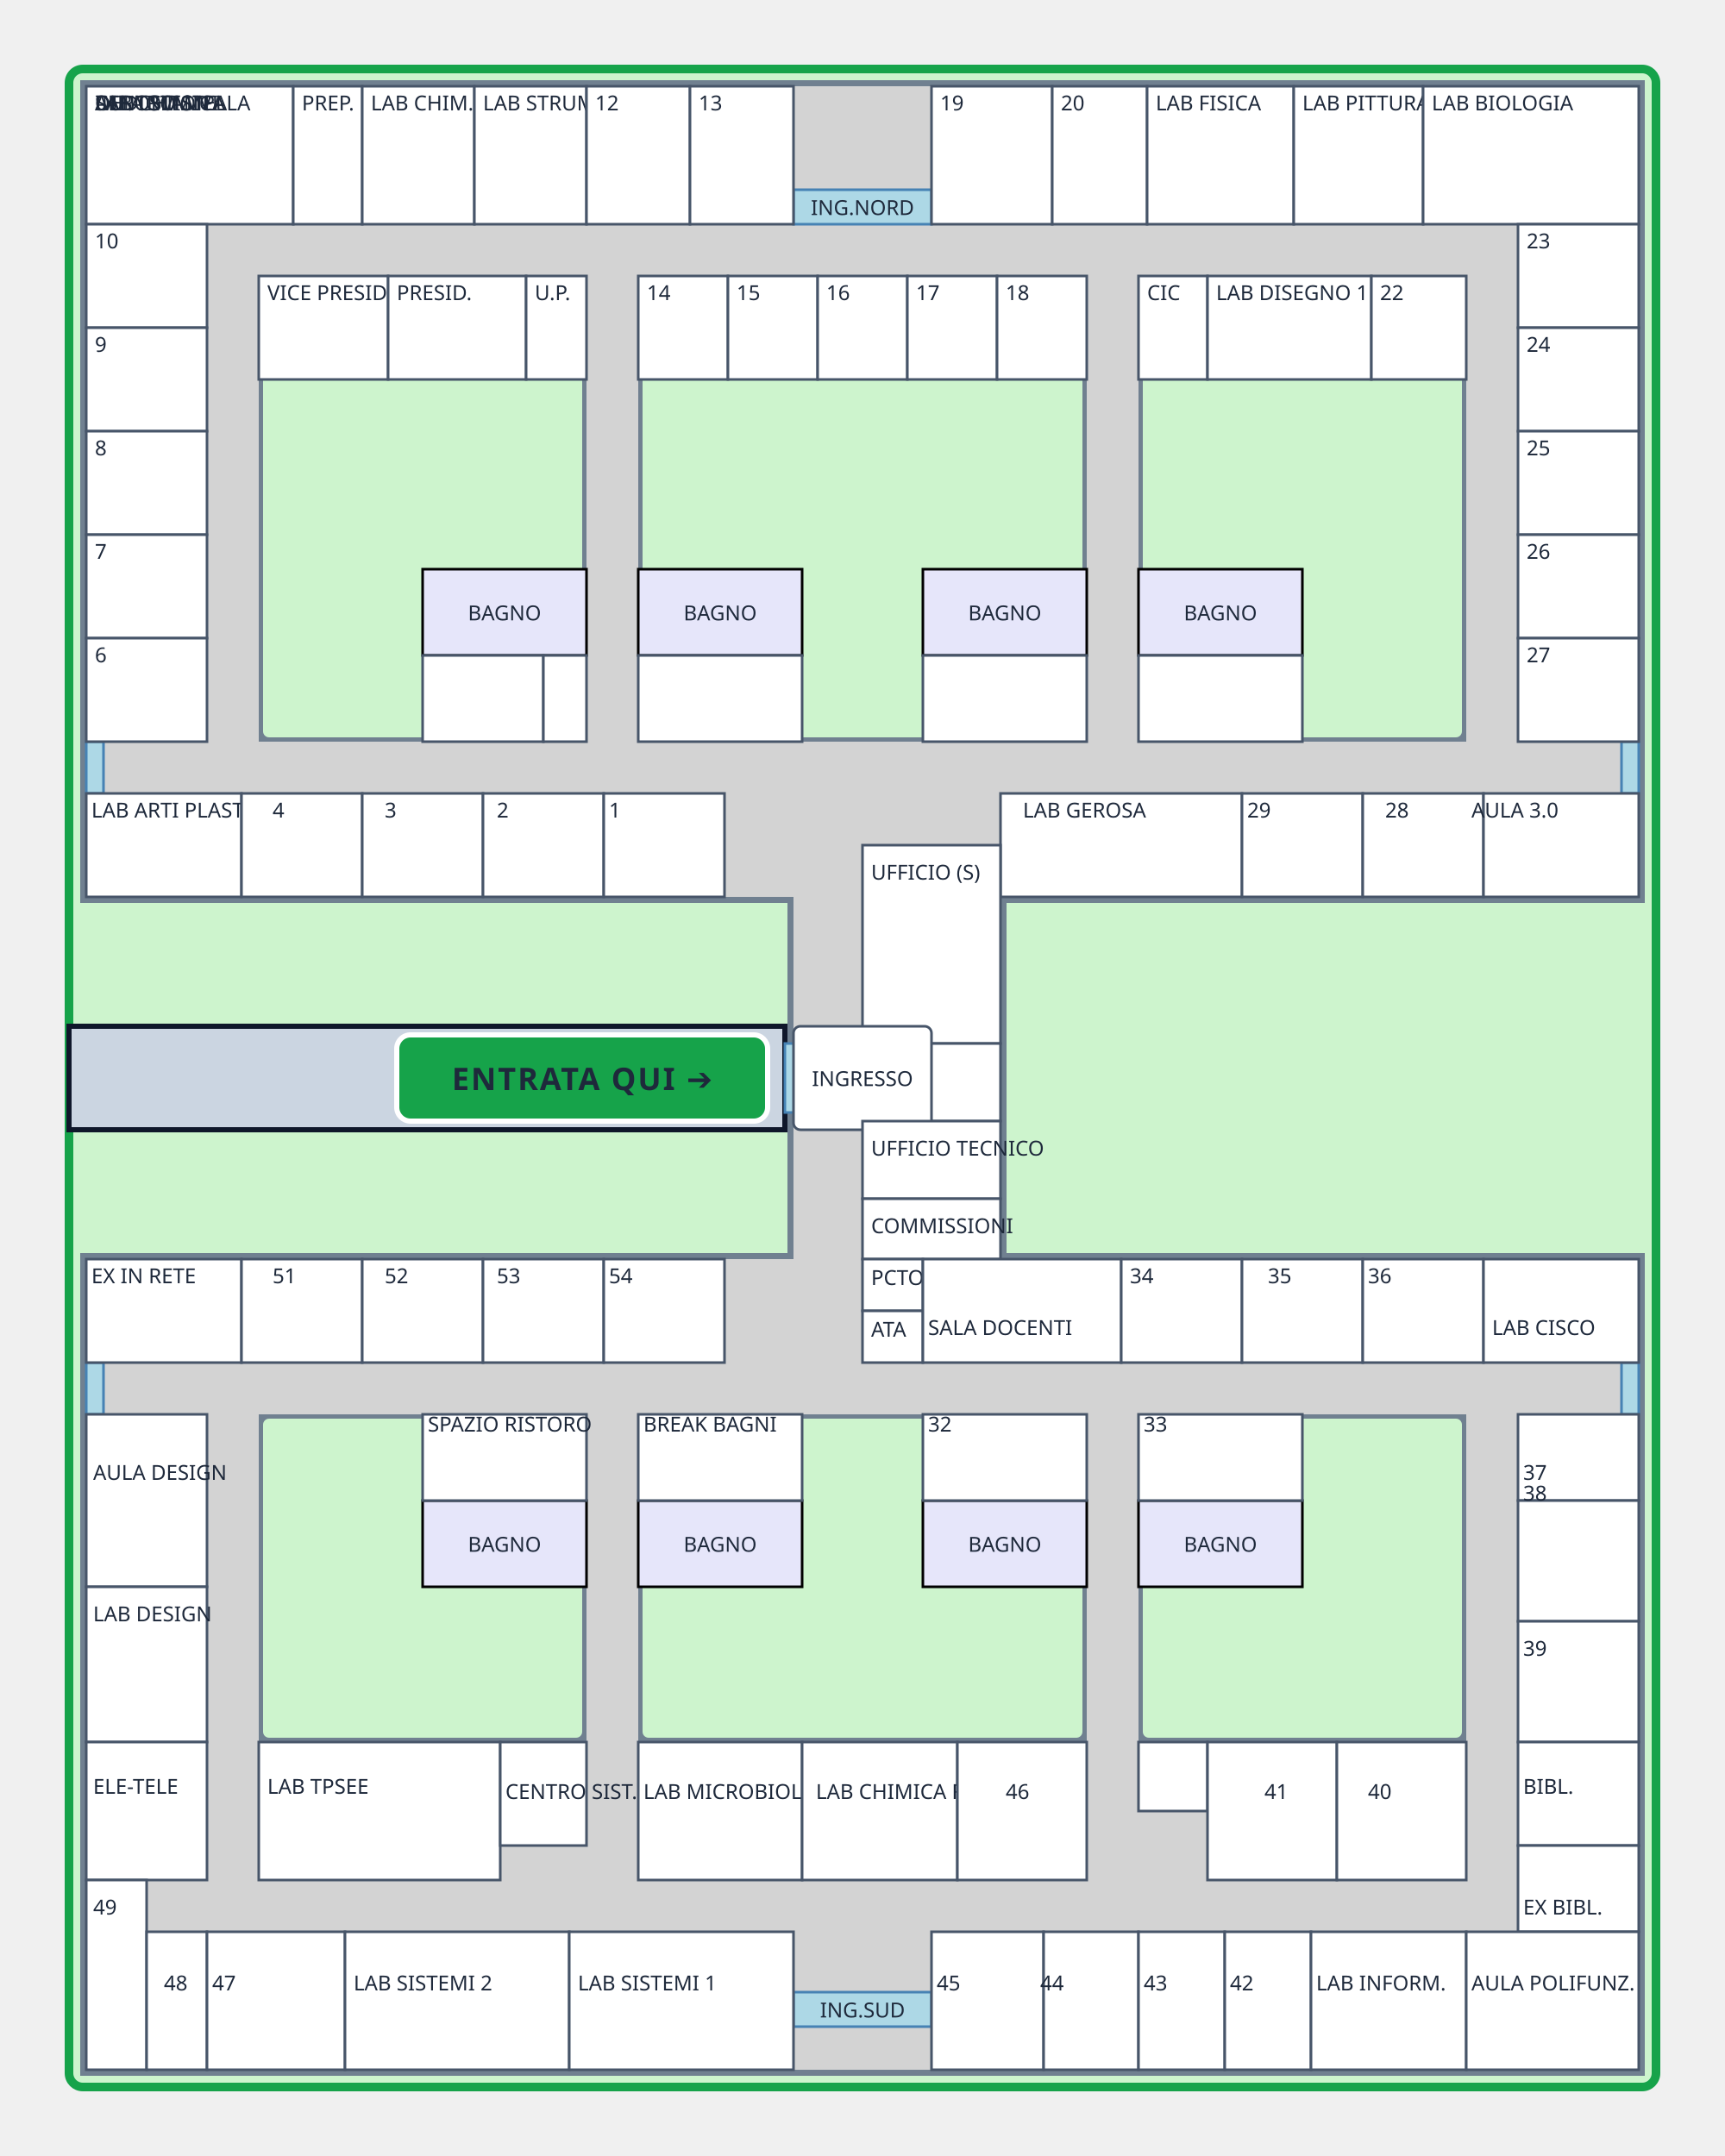
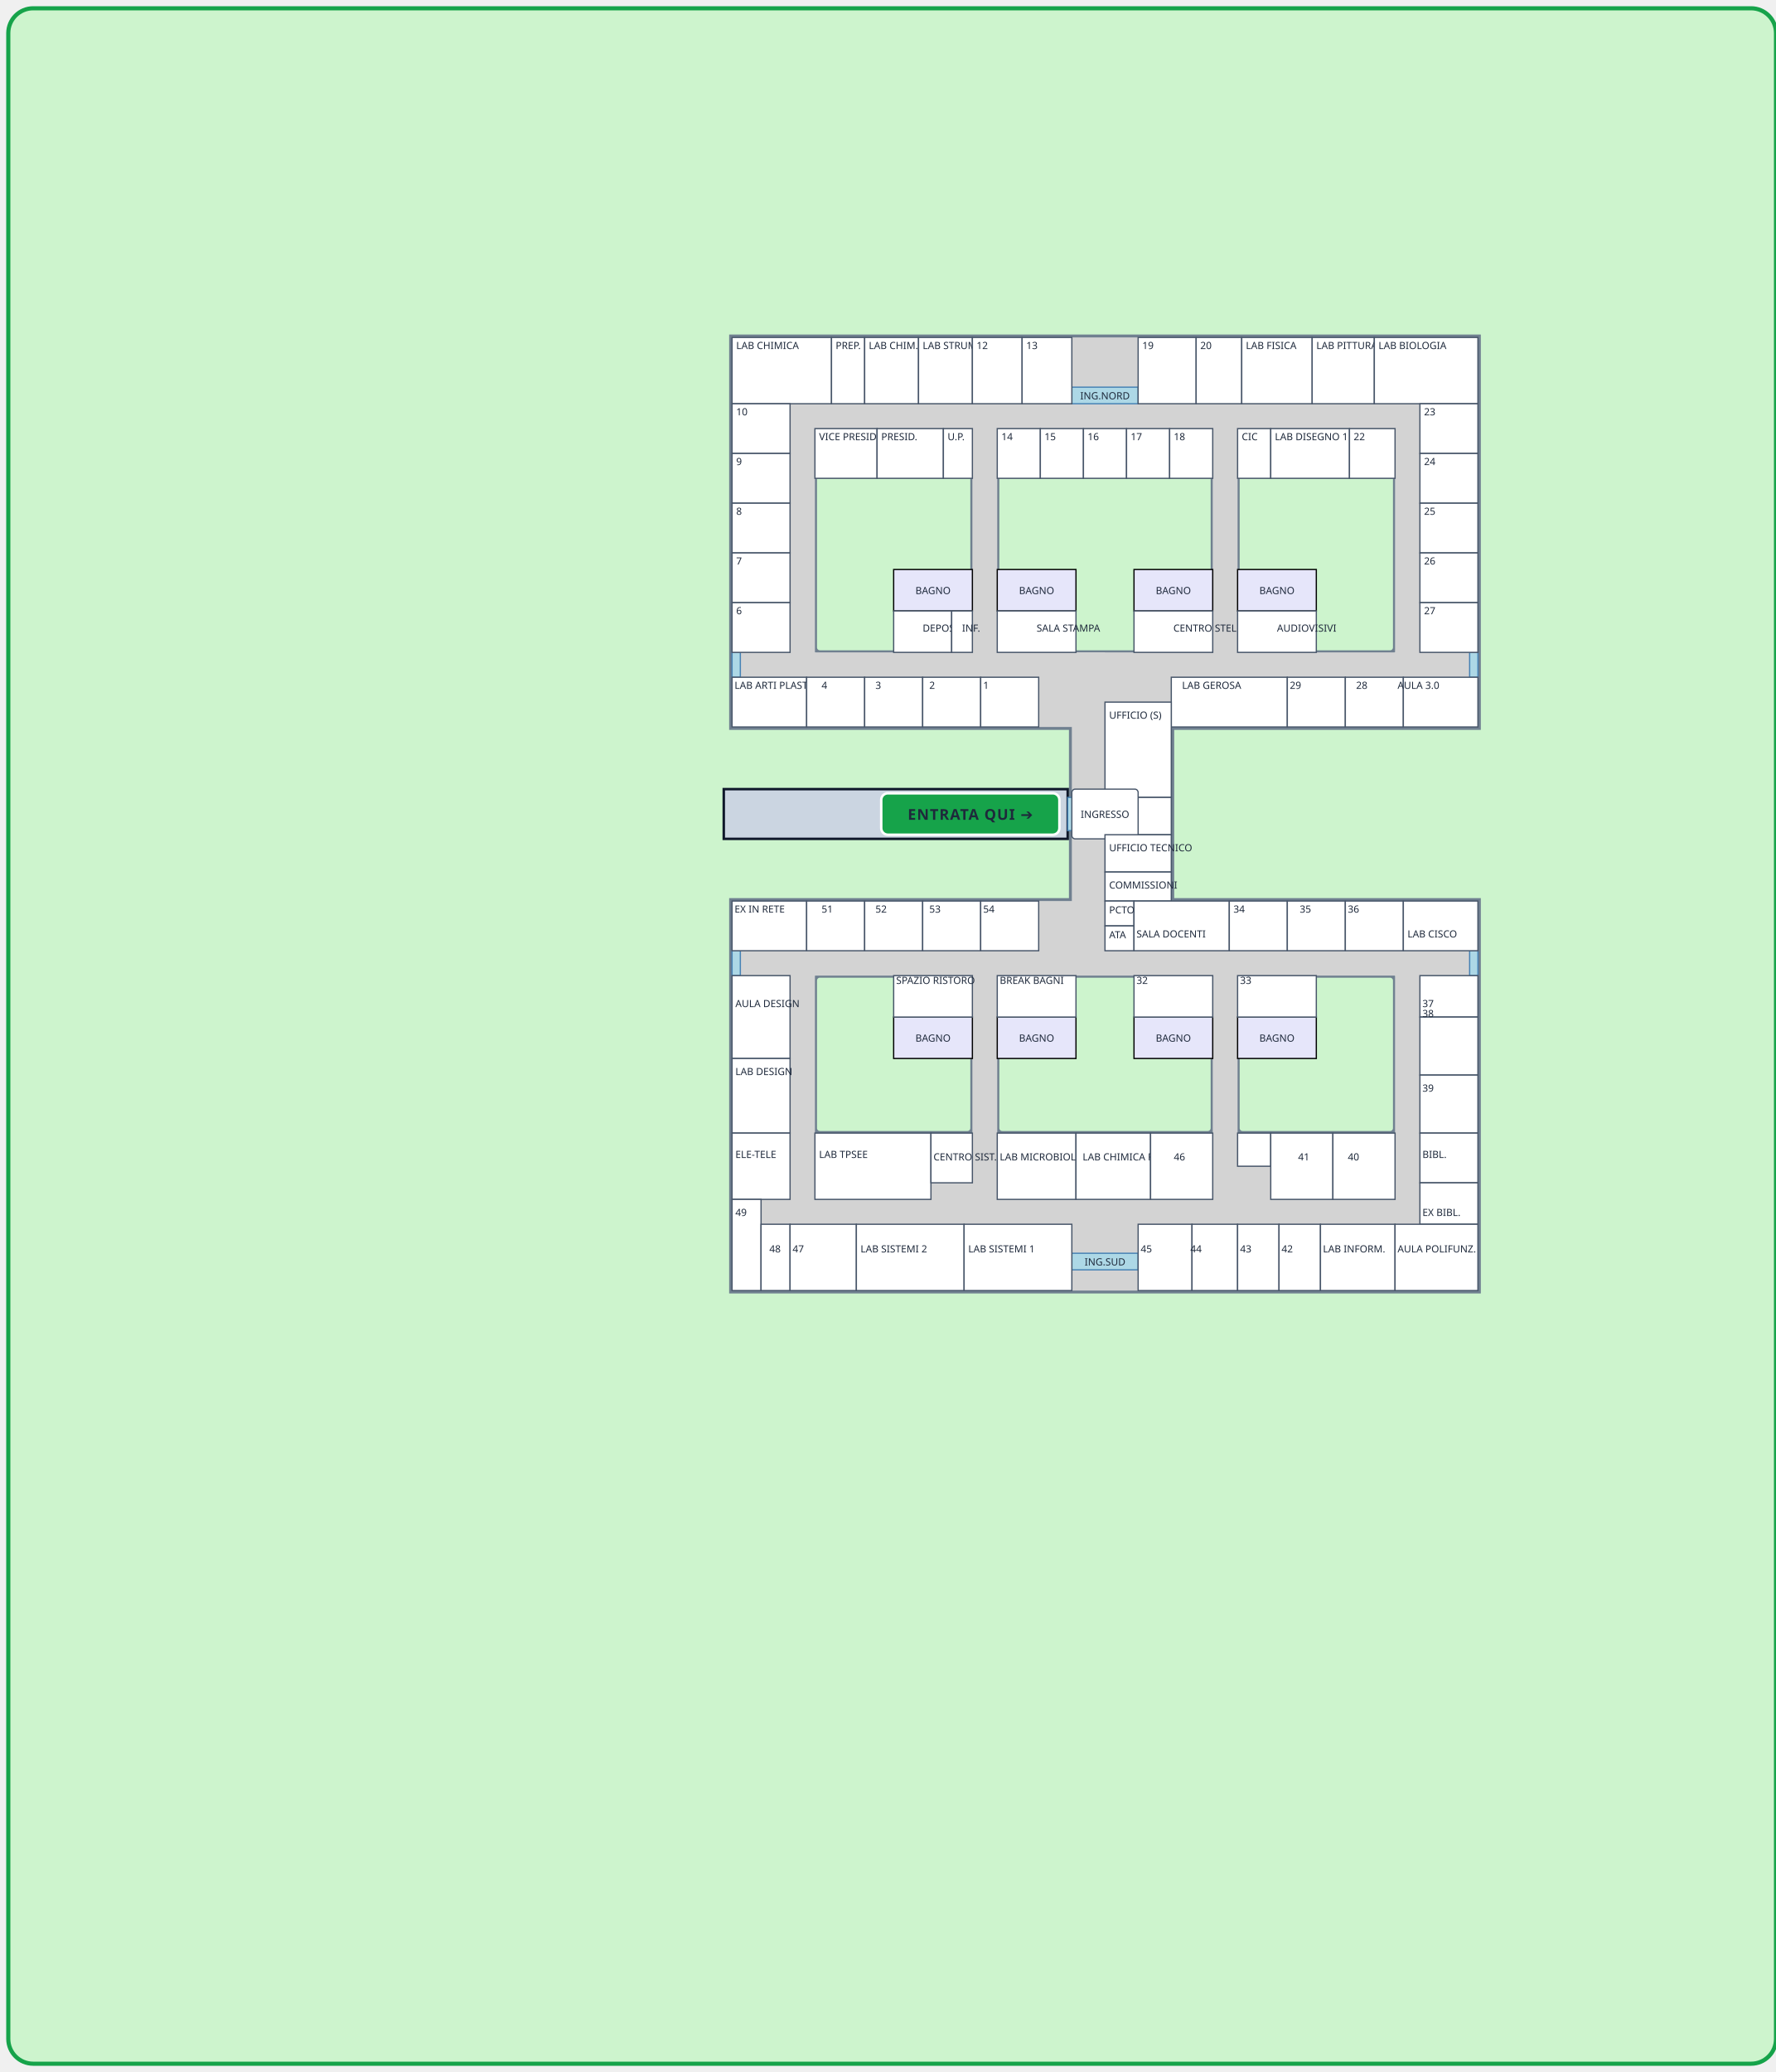
- <svg xmlns="http://www.w3.org/2000/svg" viewBox="0 0 1000 1250" id="school-map">
+ <svg xmlns="http://www.w3.org/2000/svg" viewBox="0 0 2143 2500" id="school-map">
  <defs>
    <style>
-       /* Stili base temporanei per rendere l'SVG leggibile da solo */
-       .terreno {
-   fill: palegreen;
-   fill-opacity: 0.4;
-   stroke: #16a34a;
-   stroke-width: 5;
-   rx: 8;
- }
- 
- .blocco {
-   fill-opacity: 0;
-   stroke: slategray;
-   stroke-width: 7;
- }
- 
- .cortile {
-   fill-opacity: 0.0;
-   stroke: slategray;
-   stroke-width: 5;
-   pointer-events: none;
-   rx: 6;
- }
- 
- .corridoio {
-   fill: lightgray;
-   stroke: lightgray; 
-   stroke-width: 0;
-   pointer-events: none;
- }
- 
- .ingresso {
-   fill: lightblue;
-   stroke: steelblue;
-   stroke-width: 1.5;
-   pointer-events: none;
- }
- 
- .bagno {
-   fill: lavender; 
-   stroke: black; 
-   stroke-width: 1.5;
-   pointer-events: none;
- }
- 
- .room {
-   fill: #ffffff !important;
-   stroke: #475569 !important;
-   stroke-width: 1.5px;
-   transition: all 0.25s ease;
-   cursor: pointer;
- }
-       text { fill: #1e293b; font-family: sans-serif; }
-     </style>
+             /* Stili base temporanei per rendere l'SVG leggibile da solo */
+             .terreno {
+                 fill: palegreen;
+                 fill-opacity: 0.4;
+                 stroke: #16a34a;
+                 stroke-width: 5;
+                 rx: 30;
+             }
+ 
+             .blocco {
+                 fill-opacity: 0;
+                 stroke: slategray;
+                 stroke-width: 7;
+             }
+ 
+             .cortile {
+                 fill-opacity: 0.0;
+                 stroke: slategray;
+                 stroke-width: 5;
+                 pointer-events: none;
+                 rx: 6;
+             }
+ 
+             .corridoio {
+                 fill: lightgray;
+                 stroke: lightgray;
+                 stroke-width: 0;
+                 pointer-events: none;
+             }
+ 
+             .ingresso {
+                 fill: lightblue;
+                 stroke: steelblue;
+                 stroke-width: 1.5;
+                 pointer-events: none;
+             }
+ 
+             .bagno {
+                 fill: lavender;
+                 stroke: black;
+                 stroke-width: 1.5;
+                 pointer-events: none;
+             }
+ 
+             .room {
+                 fill: #ffffff !important;
+                 stroke: #475569 !important;
+                 stroke-width: 1.5px;
+                 transition: all 0.25s ease;
+                 cursor: pointer;
+             }
+ 
+             text {
+                 fill: #1e293b;
+                 font-family: sans-serif;
+             }
+         </style>
  </defs>
  <g id="architecture-base">
-     <rect class="terreno" id="base-structure" x="40" y="40" width="920" height="1170" />
-     <rect id="blocco-nord" x="50" y="50" width="900" height="470" class="blocco" />
-     <rect id="blocco-centrale" x="460" y="520" width="120" height="210" class="blocco" />
-     <rect id="blocco-sud" x="50" y="730" width="900" height="470" class="blocco" />
+     <rect class="terreno" id="base-structure" x="10" y="10" width="2133" height="2480" />
+     <rect id="blocco-nord" x="883.33" y="407.14" width="900" height="470" class="blocco" />
+     <rect id="blocco-centrale" x="1293.33" y="877.14" width="120" height="210" class="blocco" />
+     <rect id="blocco-sud" x="883.33" y="1087.14" width="900" height="470" class="blocco" />
  </g>
  <g id="cortili-verdi">
-     <rect class="cortile" x="150" y="215" width="190" height="215" />
-     <rect x="370" y="215" width="260" height="215" class="cortile" />
-     <rect x="660" y="215" width="190" height="215" class="cortile" />
-     <rect x="150" y="820" width="190" height="190" class="cortile" />
-     <rect x="370" y="820" width="260" height="190" class="cortile" />
-     <rect x="660" y="820" width="190" height="190" class="cortile" />
+     <rect class="cortile" x="983.33" y="572.14" width="190" height="215" />
+     <rect x="1203.33" y="572.14" width="260" height="215" class="cortile" />
+     <rect x="1493.33" y="572.14" width="190" height="215" class="cortile" />
+     <rect x="983.33" y="1177.14" width="190" height="190" class="cortile" />
+     <rect x="1203.33" y="1177.14" width="260" height="190" class="cortile" />
+     <rect x="1493.33" y="1177.14" width="190" height="190" class="cortile" />
  </g>
  <g id="corridors">
-     <rect id="corridoio-nord-orizzontale" x="50" y="50" width="900" height="110" class="corridoio" />
-     <rect id="corridoio-vert-1" x="120" y="130" width="30" height="330" class="corridoio" />
-     <rect id="corridoio-vert-2" x="340" y="130" width="30" height="330" class="corridoio" />
-     <rect id="corridoio-vert-3" x="630" y="130" width="30" height="330" class="corridoio" />
-     <rect id="corridoio-vert-4" x="850" y="130" width="30" height="330" class="corridoio" />
-     <rect id="corridoio-centrale-nord" x="50" y="430" width="900" height="90" class="corridoio" />
-     <rect id="corridoio-centrale-nord-sud" x="460" y="430" width="40" height="385" class="corridoio" />
+     <rect id="corridoio-nord-orizzontale" x="883.33" y="407.14" width="900" height="110" class="corridoio" />
+     <rect id="corridoio-vert-1" x="953.33" y="487.14" width="30" height="330" class="corridoio" />
+     <rect id="corridoio-vert-2" x="1173.33" y="487.14" width="30" height="330" class="corridoio" />
+     <rect id="corridoio-vert-3" x="1463.33" y="487.14" width="30" height="330" class="corridoio" />
+     <rect id="corridoio-vert-4" x="1683.33" y="487.14" width="30" height="330" class="corridoio" />
+     <rect id="corridoio-centrale-nord" x="883.33" y="787.14" width="900" height="90" class="corridoio" />
+     <rect id="corridoio-centrale-nord-sud" x="1293.33" y="787.14" width="40" height="385" class="corridoio" />
    <g id="ingresso-itis-group">
-       <rect id="corridoio-ingresso-principale" x="40" y="595" width="415" height="60" stroke="#0f172a" stroke-width="3" fill="#cbd5e1" />
-       <rect x="230" y="600" width="215" height="50" rx="8" ry="8" fill="#16a34a" stroke="#ffffff" stroke-width="3" />
-       <text x="337.5" y="625" fill="#ffffff" font-size="18" font-weight="900" letter-spacing="1" text-anchor="middle" dominant-baseline="central">
+       <rect id="corridoio-ingresso-principale" x="873.33" y="952.14" width="415" height="60" stroke="#0f172a" stroke-width="3" fill="#cbd5e1" />
+       <rect x="1063.33" y="957.14" width="215" height="50" rx="8" ry="8" fill="#16a34a" stroke="#ffffff" stroke-width="3" />
+       <text x="1170.83" y="982.14" fill="#ffffff" font-size="18" font-weight="900" letter-spacing="1" text-anchor="middle" dominant-baseline="central">
                ENTRATA QUI ➔
-               </text>
-     </g>
-     <rect id="corridoio-centrale-sud" x="50" y="730" width="900" height="90" class="corridoio" />
-     <rect id="corridoio-sud-vert-1" x="120" y="815" width="30" height="310" class="corridoio" />
-     <rect id="corridoio-sud-vert-2" x="340" y="815" width="30" height="310" class="corridoio" />
-     <rect id="corridoio-sud-vert-3" x="630" y="815" width="30" height="310" class="corridoio" />
-     <rect id="corridoio-sud-vert-4" x="850" y="815" width="30" height="310" class="corridoio" />
-     <rect id="corridoio-sud-orizzontale" x="50" y="1010" width="900" height="190" class="corridoio" />
+             </text>
+     </g>
+     <rect id="corridoio-centrale-sud" x="883.33" y="1087.14" width="900" height="90" class="corridoio" />
+     <rect id="corridoio-sud-vert-1" x="953.33" y="1172.14" width="30" height="310" class="corridoio" />
+     <rect id="corridoio-sud-vert-2" x="1173.33" y="1172.14" width="30" height="310" class="corridoio" />
+     <rect id="corridoio-sud-vert-3" x="1463.33" y="1172.14" width="30" height="310" class="corridoio" />
+     <rect id="corridoio-sud-vert-4" x="1683.33" y="1172.14" width="30" height="310" class="corridoio" />
+     <rect id="corridoio-sud-orizzontale" x="883.33" y="1367.14" width="900" height="190" class="corridoio" />
  </g>
  <g id="ingressi">
    <g id="ingresso-nord">
-       <rect id="ingresso-nord-porta" x="460" y="110" width="80" height="20" class="ingresso" />
-       <text x="500" y="120" text-anchor="middle" dominant-baseline="central" class="room-label">
+       <rect id="ingresso-nord-porta" x="1293.33" y="467.14" width="80" height="20" class="ingresso" />
+       <text x="1333.33" y="477.14" text-anchor="middle" dominant-baseline="central" class="room-label">
                ING.NORD
-               </text>
+             </text>
    </g>
    <g id="ingresso-nord-ovest">
-       <rect id="ingresso-nord-ovest-porta" x="50" y="430" width="10" height="30" class="ingresso" />
-       <text x="55" y="445" text-anchor="middle" dominant-baseline="central" class="room-label" />
+       <rect id="ingresso-nord-ovest-porta" x="883.33" y="787.14" width="10" height="30" class="ingresso" />
+       <text x="888.33" y="802.14" text-anchor="middle" dominant-baseline="central" class="room-label" />
    </g>
    <g id="ingresso-nord-est">
-       <rect id="ingresso-nord-est-porta" x="940" y="430" width="10" height="30" class="ingresso" />
-       <text x="945" y="445" text-anchor="middle" dominant-baseline="central" class="room-label" />
+       <rect id="ingresso-nord-est-porta" x="1773.33" y="787.14" width="10" height="30" class="ingresso" />
+       <text x="1778.33" y="802.14" text-anchor="middle" dominant-baseline="central" class="room-label" />
    </g>
    <g id="ingresso-centrale-itis">
-       <rect id="ingresso-centrale-itis-porta" x="455" y="605" width="10" height="40" class="ingresso" />
-       <text x="460" y="625" text-anchor="middle" dominant-baseline="central" class="room-label" />
+       <rect id="ingresso-centrale-itis-porta" x="1288.33" y="962.14" width="10" height="40" class="ingresso" />
+       <text x="1293.33" y="982.14" text-anchor="middle" dominant-baseline="central" class="room-label" />
    </g>
    <g id="ingresso-sud-ovest">
-       <rect id="ingresso-sud-ovest-porta" x="50" y="790" width="10" height="30" class="ingresso" />
-       <text x="55" y="805" text-anchor="middle" dominant-baseline="central" class="room-label" />
+       <rect id="ingresso-sud-ovest-porta" x="883.33" y="1147.14" width="10" height="30" class="ingresso" />
+       <text x="888.33" y="1162.14" text-anchor="middle" dominant-baseline="central" class="room-label" />
    </g>
    <g id="ingresso-sud-est">
-       <rect id="ingresso-sud-est-porta" x="940" y="790" width="10" height="30" class="ingresso" />
-       <text x="945" y="805" text-anchor="middle" dominant-baseline="central" class="room-label" />
+       <rect id="ingresso-sud-est-porta" x="1773.33" y="1147.14" width="10" height="30" class="ingresso" />
+       <text x="1778.33" y="1162.14" text-anchor="middle" dominant-baseline="central" class="room-label" />
    </g>
    <g id="ingresso-sud">
-       <rect id="ingresso-sud-porta" x="460" y="1155" width="80" height="20" class="ingresso" />
-       <text x="500" y="1165" text-anchor="middle" dominant-baseline="central" class="room-label">
+       <rect id="ingresso-sud-porta" x="1293.33" y="1512.14" width="80" height="20" class="ingresso" />
+       <text x="1333.33" y="1522.14" text-anchor="middle" dominant-baseline="central" class="room-label">
                ING.SUD
-               </text>
+             </text>
    </g>
  </g>
  <g id="bagni">
    <g id="bagno-1N">
-       <rect class="bagno" x="245" y="330" width="95" height="50" />
-       <text x="292.5" y="355" text-anchor="middle" dominant-baseline="central" class="room-label">
-                 BAGNO
-               </text>
+       <rect class="bagno" x="1078.33" y="687.14" width="95" height="50" />
+       <text x="1125.83" y="712.14" text-anchor="middle" dominant-baseline="central" class="room-label">
+                 BAGNO
+             </text>
    </g>
    <g id="bagno-2N">
-       <rect class="bagno" x="370" y="330" width="95" height="50" />
-       <text x="417.5" y="355" text-anchor="middle" dominant-baseline="central" class="room-label">
-                 BAGNO
-               </text>
+       <rect class="bagno" x="1203.33" y="687.14" width="95" height="50" />
+       <text x="1250.83" y="712.14" text-anchor="middle" dominant-baseline="central" class="room-label">
+                 BAGNO
+             </text>
    </g>
    <g id="bagno-3N">
-       <rect class="bagno" x="535" y="330" width="95" height="50" />
-       <text x="582.5" y="355" text-anchor="middle" dominant-baseline="central" class="room-label">
-                 BAGNO
-               </text>
+       <rect class="bagno" x="1368.33" y="687.14" width="95" height="50" />
+       <text x="1415.83" y="712.14" text-anchor="middle" dominant-baseline="central" class="room-label">
+                 BAGNO
+             </text>
    </g>
    <g id="bagno-4N">
-       <rect class="bagno" x="660" y="330" width="95" height="50" />
-       <text x="707.5" y="355" text-anchor="middle" dominant-baseline="central" class="room-label">
-                 BAGNO
-               </text>
+       <rect class="bagno" x="1493.33" y="687.14" width="95" height="50" />
+       <text x="1540.83" y="712.14" text-anchor="middle" dominant-baseline="central" class="room-label">
+                 BAGNO
+             </text>
    </g>
    <g id="bagno-1S">
-       <rect class="bagno" x="245" y="870" width="95" height="50" />
-       <text x="292.5" y="895" text-anchor="middle" dominant-baseline="central" class="room-label">
-                 BAGNO
-               </text>
+       <rect class="bagno" x="1078.33" y="1227.14" width="95" height="50" />
+       <text x="1125.83" y="1252.14" text-anchor="middle" dominant-baseline="central" class="room-label">
+                 BAGNO
+             </text>
    </g>
    <g id="bagno-2S">
-       <rect class="bagno" x="370" y="870" width="95" height="50" />
-       <text x="417.5" y="895" text-anchor="middle" dominant-baseline="central" class="room-label">
-                 BAGNO
-               </text>
+       <rect class="bagno" x="1203.33" y="1227.14" width="95" height="50" />
+       <text x="1250.83" y="1252.14" text-anchor="middle" dominant-baseline="central" class="room-label">
+                 BAGNO
+             </text>
    </g>
    <g id="bagno-3S">
-       <rect class="bagno" x="535" y="870" width="95" height="50" />
-       <text x="582.5" y="895" text-anchor="middle" dominant-baseline="central" class="room-label">
-                 BAGNO
-               </text>
+       <rect class="bagno" x="1368.33" y="1227.14" width="95" height="50" />
+       <text x="1415.83" y="1252.14" text-anchor="middle" dominant-baseline="central" class="room-label">
+                 BAGNO
+             </text>
    </g>
    <g id="bagno-4S">
-       <rect class="bagno" x="660" y="870" width="95" height="50" />
-       <text x="707.5" y="895" text-anchor="middle" dominant-baseline="central" class="room-label">
-                 BAGNO
-               </text>
+       <rect class="bagno" x="1493.33" y="1227.14" width="95" height="50" />
+       <text x="1540.83" y="1252.14" text-anchor="middle" dominant-baseline="central" class="room-label">
+                 BAGNO
+             </text>
    </g>
  </g>
  <g id="rooms">
    <g id="lab-chimica" class="room-group">
-       <rect class="room" x="50" y="50" width="120" height="80" />
-       <text x="55" y="64" class="room-label">LAB CHIMICA</text>
+       <rect class="room" x="883.33" y="407.14" width="120" height="80" />
+       <text x="888.33" y="421.14" class="room-label">LAB CHIMICA</text>
    </g>
    <g id="lab-preparazione" class="room-group">
-       <rect class="room" x="170" y="50" width="40" height="80" />
-       <text x="175" y="64" class="room-label">PREP.</text>
+       <rect class="room" x="1003.33" y="407.14" width="40" height="80" />
+       <text x="1008.33" y="421.14" class="room-label">PREP.</text>
    </g>
    <g id="lab-chimica-org" class="room-group">
-       <rect class="room" x="210" y="50" width="65" height="80" />
-       <text x="215" y="64" class="room-label">LAB CHIM.ORG.</text>
+       <rect class="room" x="1043.33" y="407.14" width="65" height="80" />
+       <text x="1048.33" y="421.14" class="room-label">LAB CHIM.ORG.</text>
    </g>
    <g id="lab-strumentale" class="room-group">
-       <rect class="room" x="275" y="50" width="65" height="80" />
-       <text x="280" y="64" class="room-label">LAB STRUM.</text>
+       <rect class="room" x="1108.33" y="407.14" width="65" height="80" />
+       <text x="1113.33" y="421.14" class="room-label">LAB STRUM.</text>
    </g>
    <g id="aula-12" class="room-group">
-       <rect class="room" x="340" y="50" width="60" height="80" />
-       <text x="345" y="64" class="room-label">12</text>
+       <rect class="room" x="1173.33" y="407.14" width="60" height="80" />
+       <text x="1178.33" y="421.14" class="room-label">12</text>
    </g>
    <g id="aula-13" class="room-group">
-       <rect class="room" x="400" y="50" width="60" height="80" />
-       <text x="405" y="64" class="room-label">13</text>
+       <rect class="room" x="1233.33" y="407.14" width="60" height="80" />
+       <text x="1238.33" y="421.14" class="room-label">13</text>
    </g>
    <g id="aula-19" class="room-group">
-       <rect class="room" x="540" y="50" width="70" height="80" />
-       <text x="545" y="64" class="room-label">19</text>
+       <rect class="room" x="1373.33" y="407.14" width="70" height="80" />
+       <text x="1378.33" y="421.14" class="room-label">19</text>
    </g>
    <g id="aula-20" class="room-group">
-       <rect class="room" x="610" y="50" width="55" height="80" />
-       <text x="615" y="64" class="room-label">20</text>
+       <rect class="room" x="1443.33" y="407.14" width="55" height="80" />
+       <text x="1448.33" y="421.14" class="room-label">20</text>
    </g>
    <g id="lab-fisica" class="room-group">
-       <rect class="room" x="665" y="50" width="85" height="80" />
-       <text x="670" y="64" class="room-label">LAB FISICA</text>
+       <rect class="room" x="1498.33" y="407.14" width="85" height="80" />
+       <text x="1503.33" y="421.14" class="room-label">LAB FISICA</text>
    </g>
    <g id="lab-arti-pittoriche" class="room-group">
-       <rect class="room" x="750" y="50" width="75" height="80" />
-       <text x="755" y="64" class="room-label">LAB PITTURA</text>
+       <rect class="room" x="1583.33" y="407.14" width="75" height="80" />
+       <text x="1588.33" y="421.14" class="room-label">LAB PITTURA</text>
    </g>
    <g id="lab-biologia" class="room-group">
-       <rect class="room" x="825" y="50" width="125" height="80" />
-       <text x="830" y="64" class="room-label">LAB BIOLOGIA</text>
+       <rect class="room" x="1658.33" y="407.14" width="125" height="80" />
+       <text x="1663.33" y="421.14" class="room-label">LAB BIOLOGIA</text>
    </g>
    <g id="aula-10" class="room-group">
-       <rect class="room" x="50" y="130" width="70" height="60" />
-       <text x="55" y="144" class="room-label">10</text>
+       <rect class="room" x="883.33" y="487.14" width="70" height="60" />
+       <text x="888.33" y="501.14" class="room-label">10</text>
    </g>
    <g id="aula-9" class="room-group">
-       <rect class="room" x="50" y="190" width="70" height="60" />
-       <text x="55" y="204" class="room-label">9</text>
+       <rect class="room" x="883.33" y="547.14" width="70" height="60" />
+       <text x="888.33" y="561.14" class="room-label">9</text>
    </g>
    <g id="aula-8" class="room-group">
-       <rect class="room" x="50" y="250" width="70" height="60" />
-       <text x="55" y="264" class="room-label">8</text>
+       <rect class="room" x="883.33" y="607.14" width="70" height="60" />
+       <text x="888.33" y="621.14" class="room-label">8</text>
    </g>
    <g id="aula-7" class="room-group">
-       <rect class="room" x="50" y="310" width="70" height="60" />
-       <text x="55" y="324" class="room-label">7</text>
+       <rect class="room" x="883.33" y="667.14" width="70" height="60" />
+       <text x="888.33" y="681.14" class="room-label">7</text>
    </g>
    <g id="aula-6" class="room-group">
-       <rect class="room" x="50" y="370" width="70" height="60" />
-       <text x="55" y="384" class="room-label">6</text>
+       <rect class="room" x="883.33" y="727.14" width="70" height="60" />
+       <text x="888.33" y="741.14" class="room-label">6</text>
    </g>
    <g id="vicepresidenza" class="room-group">
-       <rect class="room" x="150" y="160" width="75" height="60" />
-       <text x="155" y="174" class="room-label">VICE PRESID.</text>
+       <rect class="room" x="983.33" y="517.14" width="75" height="60" />
+       <text x="988.33" y="531.14" class="room-label">VICE PRESID.</text>
    </g>
    <g id="presidenza" class="room-group">
-       <rect class="room" x="225" y="160" width="80" height="60" />
-       <text x="230" y="174" class="room-label">PRESID.</text>
+       <rect class="room" x="1058.33" y="517.14" width="80" height="60" />
+       <text x="1063.33" y="531.14" class="room-label">PRESID.</text>
    </g>
    <g id="ufficio-up" class="room-group">
-       <rect class="room" x="305" y="160" width="35" height="60" />
-       <text x="310" y="174" class="room-label">U.P.</text>
+       <rect class="room" x="1138.33" y="517.14" width="35" height="60" />
+       <text x="1143.33" y="531.14" class="room-label">U.P.</text>
    </g>
    <g id="aula-14" class="room-group">
-       <rect class="room" x="370" y="160" width="52" height="60" />
-       <text x="375" y="174" class="room-label">14</text>
+       <rect class="room" x="1203.33" y="517.14" width="52" height="60" />
+       <text x="1208.33" y="531.14" class="room-label">14</text>
    </g>
    <g id="aula-15" class="room-group">
-       <rect class="room" x="422" y="160" width="52" height="60" />
-       <text x="427" y="174" class="room-label">15</text>
+       <rect class="room" x="1255.33" y="517.14" width="52" height="60" />
+       <text x="1260.33" y="531.14" class="room-label">15</text>
    </g>
    <g id="aula-16" class="room-group">
-       <rect class="room" x="474" y="160" width="52" height="60" />
-       <text x="479" y="174" class="room-label">16</text>
+       <rect class="room" x="1307.33" y="517.14" width="52" height="60" />
+       <text x="1312.33" y="531.14" class="room-label">16</text>
    </g>
    <g id="aula-17" class="room-group">
-       <rect class="room" x="526" y="160" width="52" height="60" />
-       <text x="531" y="174" class="room-label">17</text>
+       <rect class="room" x="1359.33" y="517.14" width="52" height="60" />
+       <text x="1364.33" y="531.14" class="room-label">17</text>
    </g>
    <g id="aula-18" class="room-group">
-       <rect class="room" x="578" y="160" width="52" height="60" />
-       <text x="583" y="174" class="room-label">18</text>
+       <rect class="room" x="1411.33" y="517.14" width="52" height="60" />
+       <text x="1416.33" y="531.14" class="room-label">18</text>
    </g>
    <g id="lab-cic" class="room-group">
-       <rect class="room" x="660" y="160" width="40" height="60" />
-       <text x="665" y="174" class="room-label">CIC</text>
+       <rect class="room" x="1493.33" y="517.14" width="40" height="60" />
+       <text x="1498.33" y="531.14" class="room-label">CIC</text>
    </g>
    <g id="lab-disegno" class="room-group">
-       <rect class="room" x="700" y="160" width="95" height="60" />
-       <text x="705" y="174" class="room-label">LAB DISEGNO 1</text>
+       <rect class="room" x="1533.33" y="517.14" width="95" height="60" />
+       <text x="1538.33" y="531.14" class="room-label">LAB DISEGNO 1</text>
    </g>
    <g id="aula-22" class="room-group">
-       <rect class="room" x="795" y="160" width="55" height="60" />
-       <text x="800" y="174" class="room-label">22</text>
+       <rect class="room" x="1628.33" y="517.14" width="55" height="60" />
+       <text x="1633.33" y="531.14" class="room-label">22</text>
    </g>
    <g id="aula-23" class="room-group">
-       <rect class="room" x="880" y="130" width="70" height="60" />
-       <text x="885" y="144" class="room-label">23</text>
+       <rect class="room" x="1713.33" y="487.14" width="70" height="60" />
+       <text x="1718.33" y="501.14" class="room-label">23</text>
    </g>
    <g id="aula-24" class="room-group">
-       <rect class="room" x="880" y="190" width="70" height="60" />
-       <text x="885" y="204" class="room-label">24</text>
+       <rect class="room" x="1713.33" y="547.14" width="70" height="60" />
+       <text x="1718.33" y="561.14" class="room-label">24</text>
    </g>
    <g id="aula-25" class="room-group">
-       <rect class="room" x="880" y="250" width="70" height="60" />
-       <text x="885" y="264" class="room-label">25</text>
+       <rect class="room" x="1713.33" y="607.14" width="70" height="60" />
+       <text x="1718.33" y="621.14" class="room-label">25</text>
    </g>
    <g id="aula-26" class="room-group">
-       <rect class="room" x="880" y="310" width="70" height="60" />
-       <text x="885" y="324" class="room-label">26</text>
+       <rect class="room" x="1713.33" y="667.14" width="70" height="60" />
+       <text x="1718.33" y="681.14" class="room-label">26</text>
    </g>
    <g id="aula-27" class="room-group">
-       <rect class="room" x="880" y="370" width="70" height="60" />
-       <text x="885" y="384" class="room-label">27</text>
+       <rect class="room" x="1713.33" y="727.14" width="70" height="60" />
+       <text x="1718.33" y="741.14" class="room-label">27</text>
    </g>
    <g id="deposito" class="room-group">
-       <rect class="room" x="245" y="380" width="70" height="50" />
-       <text x="55" y="64" class="room-label">DEPOSITO</text>
+       <rect class="room" x="1078.33" y="737.14" width="70" height="50" />
+       <text x="1113.33" y="762.14" class="room-label">DEPOSITO</text>
    </g>
    <g id="infermeria" class="room-group">
-       <rect class="room" x="315" y="380" width="25" height="50" />
-       <text x="55" y="64" class="room-label">INF.</text>
+       <rect class="room" x="1148.33" y="737.14" width="25" height="50" />
+       <text x="1160.83" y="762.14" class="room-label">INF.</text>
    </g>
    <g id="sala-stampa" class="room-group">
-       <rect class="room" x="370" y="380" width="95" height="50" />
-       <text x="55" y="64" class="room-label">SALA STAMPA</text>
+       <rect class="room" x="1203.33" y="737.14" width="95" height="50" />
+       <text x="1250.83" y="762.14" class="room-label">SALA STAMPA</text>
    </g>
    <g id="centro-stella" class="room-group">
-       <rect class="room" x="535" y="380" width="95" height="50" />
-       <text x="55" y="64" class="room-label">CENTRO STELLA</text>
+       <rect class="room" x="1368.33" y="737.14" width="95" height="50" />
+       <text x="1415.83" y="762.14" class="room-label">CENTRO STELLA</text>
    </g>
    <g id="audiovisivi" class="room-group">
-       <rect class="room" x="660" y="380" width="95" height="50" />
-       <text x="55" y="64" class="room-label">AUDIOVISIVI</text>
+       <rect class="room" x="1493.33" y="737.14" width="95" height="50" />
+       <text x="1540.83" y="762.14" class="room-label">AUDIOVISIVI</text>
    </g>
    <g id="lab-arti-plastiche" class="room-group">
-       <rect class="room" x="50" y="460" width="90" height="60" />
-       <text x="53" y="474" class="room-label">LAB ARTI PLASTICHE</text>
+       <rect class="room" x="883.33" y="817.14" width="90" height="60" />
+       <text x="886.33" y="831.14" class="room-label">LAB ARTI PLASTICHE</text>
    </g>
    <g id="aula-4" class="room-group">
-       <rect class="room" x="140" y="460" width="70" height="60" />
-       <text x="158" y="474" class="room-label">4</text>
+       <rect class="room" x="973.33" y="817.14" width="70" height="60" />
+       <text x="991.33" y="831.14" class="room-label">4</text>
    </g>
    <g id="aula-3" class="room-group">
-       <rect class="room" x="210" y="460" width="70" height="60" />
-       <text x="223" y="474" class="room-label">3</text>
+       <rect class="room" x="1043.33" y="817.14" width="70" height="60" />
+       <text x="1056.33" y="831.14" class="room-label">3</text>
    </g>
    <g id="aula-2" class="room-group">
-       <rect class="room" x="280" y="460" width="70" height="60" />
-       <text x="288" y="474" class="room-label">2</text>
+       <rect class="room" x="1113.33" y="817.14" width="70" height="60" />
+       <text x="1121.33" y="831.14" class="room-label">2</text>
    </g>
    <g id="aula-1" class="room-group">
-       <rect class="room" x="350" y="460" width="70" height="60" />
-       <text x="353" y="474" class="room-label">1</text>
+       <rect class="room" x="1183.33" y="817.14" width="70" height="60" />
+       <text x="1186.33" y="831.14" class="room-label">1</text>
    </g>
    <g id="lab-gerosa" class="room-group">
-       <rect class="room" x="580" y="460" width="140" height="60" />
-       <text x="593" y="474" class="room-label">LAB GEROSA</text>
+       <rect class="room" x="1413.33" y="817.14" width="140" height="60" />
+       <text x="1426.33" y="831.14" class="room-label">LAB GEROSA</text>
    </g>
    <g id="aula-29" class="room-group">
-       <rect class="room" x="720" y="460" width="70" height="60" />
-       <text x="723" y="474" class="room-label">29</text>
+       <rect class="room" x="1553.33" y="817.14" width="70" height="60" />
+       <text x="1556.33" y="831.14" class="room-label">29</text>
    </g>
    <g id="aula-28" class="room-group">
-       <rect class="room" x="790" y="460" width="70" height="60" />
-       <text x="803" y="474" class="room-label">28</text>
+       <rect class="room" x="1623.33" y="817.14" width="70" height="60" />
+       <text x="1636.33" y="831.14" class="room-label">28</text>
    </g>
    <g id="aula-3-0" class="room-group">
-       <rect class="room" x="860" y="460" width="90" height="60" />
-       <text x="853" y="474" class="room-label">AULA 3.0</text>
+       <rect class="room" x="1693.33" y="817.14" width="90" height="60" />
+       <text x="1686.33" y="831.14" class="room-label">AULA 3.0</text>
    </g>
    <g id="ufficio-segreteria" class="room-group">
-       <rect class="room" x="500" y="490" width="80" height="115" />
-       <text x="505" y="510" class="room-label">UFFICIO (S)</text>
+       <rect class="room" x="1333.33" y="847.14" width="80" height="115" />
+       <text x="1338.33" y="867.14" class="room-label">UFFICIO (S)</text>
    </g>
    <g id="ufficio-dsga" class="room-group">
-       <rect class="room" x="500" y="605" width="80" height="45" />
-       <text x="505" y="625" class="room-label">DSGA</text>
+       <rect class="room" x="1333.33" y="962.14" width="80" height="45" />
+       <text x="1338.33" y="982.14" class="room-label">DSGA</text>
    </g>
    <g id="area-ingresso" class="room-group">
-       <rect class="room" x="460" y="595" width="80" height="60" rx="4" />
-       <text x="500" y="625" text-anchor="middle" dominant-baseline="central" class="room-label">
+       <rect class="room" x="1293.33" y="952.14" width="80" height="60" rx="4" />
+       <text x="1333.33" y="982.14" text-anchor="middle" dominant-baseline="central" class="room-label">
                INGRESSO
-               </text>
+             </text>
    </g>
    <g id="ufficio-tecnico" class="room-group">
-       <rect class="room" x="500" y="650" width="80" height="45" />
-       <text x="505" y="670" class="room-label">UFFICIO TECNICO</text>
+       <rect class="room" x="1333.33" y="1007.14" width="80" height="45" />
+       <text x="1338.33" y="1027.14" class="room-label">UFFICIO TECNICO</text>
    </g>
    <g id="aula-commissioni" class="room-group">
-       <rect class="room" x="500" y="695" width="80" height="35" />
-       <text x="505" y="715" class="room-label">COMMISSIONI</text>
+       <rect class="room" x="1333.33" y="1052.14" width="80" height="35" />
+       <text x="1338.33" y="1072.14" class="room-label">COMMISSIONI</text>
    </g>
    <g id="aula-pcto" class="room-group">
-       <rect class="room" x="500" y="730" width="35" height="30" />
-       <text x="505" y="745" class="room-label">PCTO</text>
+       <rect class="room" x="1333.33" y="1087.14" width="35" height="30" />
+       <text x="1338.33" y="1102.14" class="room-label">PCTO</text>
    </g>
    <g id="spogliatoio-ata" class="room-group">
-       <rect class="room" x="500" y="760" width="35" height="30" />
-       <text x="505" y="775" class="room-label">ATA</text>
+       <rect class="room" x="1333.33" y="1117.14" width="35" height="30" />
+       <text x="1338.33" y="1132.14" class="room-label">ATA</text>
    </g>
    <g id="ex-in-rete" class="room-group">
-       <rect class="room" x="50" y="730" width="90" height="60" />
-       <text x="53" y="744" class="room-label">EX IN RETE</text>
+       <rect class="room" x="883.33" y="1087.14" width="90" height="60" />
+       <text x="886.33" y="1101.14" class="room-label">EX IN RETE</text>
    </g>
    <g id="aula-51" class="room-group">
-       <rect class="room" x="140" y="730" width="70" height="60" />
-       <text x="158" y="744" class="room-label">51</text>
+       <rect class="room" x="973.33" y="1087.14" width="70" height="60" />
+       <text x="991.33" y="1101.14" class="room-label">51</text>
    </g>
    <g id="aula-52" class="room-group">
-       <rect class="room" x="210" y="730" width="70" height="60" />
-       <text x="223" y="744" class="room-label">52</text>
+       <rect class="room" x="1043.33" y="1087.14" width="70" height="60" />
+       <text x="1056.33" y="1101.14" class="room-label">52</text>
    </g>
    <g id="aula-53" class="room-group">
-       <rect class="room" x="280" y="730" width="70" height="60" />
-       <text x="288" y="744" class="room-label">53</text>
+       <rect class="room" x="1113.33" y="1087.14" width="70" height="60" />
+       <text x="1121.33" y="1101.14" class="room-label">53</text>
    </g>
    <g id="aula-54" class="room-group">
-       <rect class="room" x="350" y="730" width="70" height="60" />
-       <text x="353" y="744" class="room-label">54</text>
+       <rect class="room" x="1183.33" y="1087.14" width="70" height="60" />
+       <text x="1186.33" y="1101.14" class="room-label">54</text>
    </g>
    <g id="sala-professori" class="room-group">
-       <rect class="room" x="535" y="730" width="115" height="60" />
-       <text x="538" y="774" class="room-label">SALA DOCENTI</text>
+       <rect class="room" x="1368.33" y="1087.14" width="115" height="60" />
+       <text x="1371.33" y="1131.14" class="room-label">SALA DOCENTI</text>
    </g>
    <g id="aula-34" class="room-group">
-       <rect class="room" x="650" y="730" width="70" height="60" />
-       <text x="655" y="744" class="room-label">34</text>
+       <rect class="room" x="1483.33" y="1087.14" width="70" height="60" />
+       <text x="1488.33" y="1101.14" class="room-label">34</text>
    </g>
    <g id="aula-35" class="room-group">
-       <rect class="room" x="720" y="730" width="70" height="60" />
-       <text x="735" y="744" class="room-label">35</text>
+       <rect class="room" x="1553.33" y="1087.14" width="70" height="60" />
+       <text x="1568.33" y="1101.14" class="room-label">35</text>
    </g>
    <g id="aula-36" class="room-group">
-       <rect class="room" x="790" y="730" width="70" height="60" />
-       <text x="793" y="744" class="room-label">36</text>
+       <rect class="room" x="1623.33" y="1087.14" width="70" height="60" />
+       <text x="1626.33" y="1101.14" class="room-label">36</text>
    </g>
    <g id="lab-cisco" class="room-group">
-       <rect class="room" x="860" y="730" width="90" height="60" />
-       <text x="865" y="774" class="room-label">LAB CISCO</text>
+       <rect class="room" x="1693.33" y="1087.14" width="90" height="60" />
+       <text x="1698.33" y="1131.14" class="room-label">LAB CISCO</text>
    </g>
    <g id="aula-design" class="room-group">
-       <rect class="room" x="50" y="820" width="70" height="100" />
-       <text x="54" y="858" class="room-label">AULA DESIGN</text>
+       <rect class="room" x="883.33" y="1177.14" width="70" height="100" />
+       <text x="887.33" y="1215.14" class="room-label">AULA DESIGN</text>
    </g>
    <g id="lab-design" class="room-group">
-       <rect class="room" x="50" y="920" width="70" height="90" />
-       <text x="54" y="940" class="room-label">LAB DESIGN</text>
+       <rect class="room" x="883.33" y="1277.14" width="70" height="90" />
+       <text x="887.33" y="1297.14" class="room-label">LAB DESIGN</text>
    </g>
    <g id="ele-tele" class="room-group">
-       <rect class="room" x="50" y="1010" width="70" height="80" />
-       <text x="54" y="1040" class="room-label">ELE-TELE</text>
+       <rect class="room" x="883.33" y="1367.14" width="70" height="80" />
+       <text x="887.33" y="1397.14" class="room-label">ELE-TELE</text>
    </g>
    <g id="aula-49" class="room-group">
-       <rect class="room" x="50" y="1090" width="35" height="110" />
-       <text x="54" y="1110" class="room-label">49</text>
+       <rect class="room" x="883.33" y="1447.14" width="35" height="110" />
+       <text x="887.33" y="1467.14" class="room-label">49</text>
    </g>
    <g id="aula-32" class="room-group">
-       <rect class="room" x="535" y="820" width="95" height="50" />
-       <text x="538" y="830" class="room-label">32</text>
+       <rect class="room" x="1368.33" y="1177.14" width="95" height="50" />
+       <text x="1371.33" y="1187.14" class="room-label">32</text>
    </g>
    <g id="aula-33" class="room-group">
-       <rect class="room" x="660" y="820" width="95" height="50" />
-       <text x="663" y="830" class="room-label">33</text>
+       <rect class="room" x="1493.33" y="1177.14" width="95" height="50" />
+       <text x="1496.33" y="1187.14" class="room-label">33</text>
    </g>
    <g id="spazio-ristoro" class="room-group">
-       <rect class="room" x="245" y="820" width="95" height="50" />
-       <text x="248" y="830" class="room-label">SPAZIO RISTORO</text>
+       <rect class="room" x="1078.33" y="1177.14" width="95" height="50" />
+       <text x="1081.33" y="1187.14" class="room-label">SPAZIO RISTORO</text>
    </g>
    <g id="break-bagni" class="room-group">
-       <rect class="room" x="370" y="820" width="95" height="50" />
-       <text x="373" y="830" class="room-label">BREAK BAGNI</text>
+       <rect class="room" x="1203.33" y="1177.14" width="95" height="50" />
+       <text x="1206.33" y="1187.14" class="room-label">BREAK BAGNI</text>
    </g>
    <g id="tpsee" class="room-group">
-       <rect class="room" x="150" y="1010" width="140" height="80" />
-       <text x="155" y="1040" class="room-label">LAB TPSEE</text>
+       <rect class="room" x="983.33" y="1367.14" width="140" height="80" />
+       <text x="988.33" y="1397.14" class="room-label">LAB TPSEE</text>
    </g>
    <g id="centro-sistemi" class="room-group">
-       <rect class="room" x="290" y="1010" width="50" height="60" />
-       <text x="293" y="1043" class="room-label">CENTRO SIST.</text>
+       <rect class="room" x="1123.33" y="1367.14" width="50" height="60" />
+       <text x="1126.33" y="1400.14" class="room-label">CENTRO SIST.</text>
    </g>
    <g id="lab-microbiologia" class="room-group">
-       <rect class="room" x="370" y="1010" width="95" height="80" />
-       <text x="373" y="1043" class="room-label">LAB MICROBIOLOGIA</text>
+       <rect class="room" x="1203.33" y="1367.14" width="95" height="80" />
+       <text x="1206.33" y="1400.14" class="room-label">LAB MICROBIOLOGIA</text>
    </g>
    <g id="lab-chimica-fisica" class="room-group">
-       <rect class="room" x="465" y="1010" width="90" height="80" />
-       <text x="473" y="1043" class="room-label">
+       <rect class="room" x="1298.33" y="1367.14" width="90" height="80" />
+       <text x="1306.33" y="1400.14" class="room-label">
                LAB CHIMICA FISICA
-               </text>
+             </text>
    </g>
    <g id="aula-46" class="room-group">
-       <rect class="room" x="555" y="1010" width="75" height="80" />
-       <text x="583" y="1043" class="room-label">46</text>
+       <rect class="room" x="1388.33" y="1367.14" width="75" height="80" />
+       <text x="1416.33" y="1400.14" class="room-label">46</text>
    </g>
    <g id="ufficio-magazzino" class="room-group">
-       <rect class="room" x="660" y="1010" width="40" height="40" />
-       <text x="663" y="1043" class="room-label" />
+       <rect class="room" x="1493.33" y="1367.14" width="40" height="40" />
+       <text x="1496.33" y="1400.14" class="room-label" />
    </g>
    <g id="aula-41" class="room-group">
-       <rect class="room" x="700" y="1010" width="75" height="80" />
-       <text x="733" y="1043" class="room-label">41</text>
+       <rect class="room" x="1533.33" y="1367.14" width="75" height="80" />
+       <text x="1566.33" y="1400.14" class="room-label">41</text>
    </g>
    <g id="aula-40" class="room-group">
-       <rect class="room" x="775" y="1010" width="75" height="80" />
-       <text x="793" y="1043" class="room-label">40</text>
+       <rect class="room" x="1608.33" y="1367.14" width="75" height="80" />
+       <text x="1626.33" y="1400.14" class="room-label">40</text>
    </g>
    <g id="aula-37" class="room-group">
-       <rect class="room" x="880" y="820" width="70" height="50" />
-       <text x="883" y="858" class="room-label">37</text>
+       <rect class="room" x="1713.33" y="1177.14" width="70" height="50" />
+       <text x="1716.33" y="1215.14" class="room-label">37</text>
    </g>
    <g id="aula-38" class="room-group">
-       <rect class="room" x="880" y="870" width="70" height="70" />
-       <text x="883" y="870" class="room-label">38</text>
+       <rect class="room" x="1713.33" y="1227.14" width="70" height="70" />
+       <text x="1716.33" y="1227.14" class="room-label">38</text>
    </g>
    <g id="aula-39" class="room-group">
-       <rect class="room" x="880" y="940" width="70" height="70" />
-       <text x="883" y="960" class="room-label">39</text>
+       <rect class="room" x="1713.33" y="1297.14" width="70" height="70" />
+       <text x="1716.33" y="1317.14" class="room-label">39</text>
    </g>
    <g id="biblioteca" class="room-group">
-       <rect class="room" x="880" y="1010" width="70" height="60" />
-       <text x="883" y="1040" class="room-label">BIBL.</text>
+       <rect class="room" x="1713.33" y="1367.14" width="70" height="60" />
+       <text x="1716.33" y="1397.14" class="room-label">BIBL.</text>
    </g>
    <g id="ex-biblioteca" class="room-group">
-       <rect class="room" x="880" y="1070" width="70" height="50" />
-       <text x="883" y="1110" class="room-label">EX BIBL.</text>
+       <rect class="room" x="1713.33" y="1427.14" width="70" height="50" />
+       <text x="1716.33" y="1467.14" class="room-label">EX BIBL.</text>
    </g>
    <g id="aula-48" class="room-group">
-       <rect class="room" x="85" y="1120" width="35" height="80" />
-       <text x="95" y="1154" class="room-label">48</text>
+       <rect class="room" x="918.33" y="1477.14" width="35" height="80" />
+       <text x="928.33" y="1511.14" class="room-label">48</text>
    </g>
    <g id="aula-47" class="room-group">
-       <rect class="room" x="120" y="1120" width="80" height="80" />
-       <text x="123" y="1154" class="room-label">47</text>
+       <rect class="room" x="953.33" y="1477.14" width="80" height="80" />
+       <text x="956.33" y="1511.14" class="room-label">47</text>
    </g>
    <g id="lab-sistemi-2" class="room-group">
-       <rect class="room" x="200" y="1120" width="130" height="80" />
-       <text x="205" y="1154" class="room-label">LAB SISTEMI 2</text>
+       <rect class="room" x="1033.33" y="1477.14" width="130" height="80" />
+       <text x="1038.33" y="1511.14" class="room-label">LAB SISTEMI 2</text>
    </g>
    <g id="lab-sistemi-1" class="room-group">
-       <rect class="room" x="330" y="1120" width="130" height="80" />
-       <text x="335" y="1154" class="room-label">LAB SISTEMI 1</text>
+       <rect class="room" x="1163.33" y="1477.14" width="130" height="80" />
+       <text x="1168.33" y="1511.14" class="room-label">LAB SISTEMI 1</text>
    </g>
    <g id="aula-45" class="room-group">
-       <rect class="room" x="540" y="1120" width="65" height="80" />
-       <text x="543" y="1154" class="room-label">45</text>
+       <rect class="room" x="1373.33" y="1477.14" width="65" height="80" />
+       <text x="1376.33" y="1511.14" class="room-label">45</text>
    </g>
    <g id="aula-44" class="room-group">
-       <rect class="room" x="605" y="1120" width="55" height="80" />
-       <text x="603" y="1154" class="room-label">44</text>
+       <rect class="room" x="1438.33" y="1477.14" width="55" height="80" />
+       <text x="1436.33" y="1511.14" class="room-label">44</text>
    </g>
    <g id="aula-43" class="room-group">
-       <rect class="room" x="660" y="1120" width="50" height="80" />
-       <text x="663" y="1154" class="room-label">43</text>
+       <rect class="room" x="1493.33" y="1477.14" width="50" height="80" />
+       <text x="1496.33" y="1511.14" class="room-label">43</text>
    </g>
    <g id="aula-42" class="room-group">
-       <rect class="room" x="710" y="1120" width="50" height="80" />
-       <text x="713" y="1154" class="room-label">42</text>
+       <rect class="room" x="1543.33" y="1477.14" width="50" height="80" />
+       <text x="1546.33" y="1511.14" class="room-label">42</text>
    </g>
    <g id="lab-informatica" class="room-group">
-       <rect class="room" x="760" y="1120" width="90" height="80" />
-       <text x="763" y="1154" class="room-label">LAB INFORM.</text>
+       <rect class="room" x="1593.33" y="1477.14" width="90" height="80" />
+       <text x="1596.33" y="1511.14" class="room-label">LAB INFORM.</text>
    </g>
    <g id="aula-polifunzionale" class="room-group">
-       <rect class="room" x="850" y="1120" width="100" height="80" />
-       <text x="853" y="1154" class="room-label">AULA POLIFUNZ.</text>
+       <rect class="room" x="1683.33" y="1477.14" width="100" height="80" />
+       <text x="1686.33" y="1511.14" class="room-label">AULA POLIFUNZ.</text>
    </g>
  </g>
-   <path id="route-path" d="" fill="none" stroke="#2563eb" stroke-width="6" stroke-linecap="round" stroke-linejoin="round" stroke-dasharray="8 8" />
</svg>
